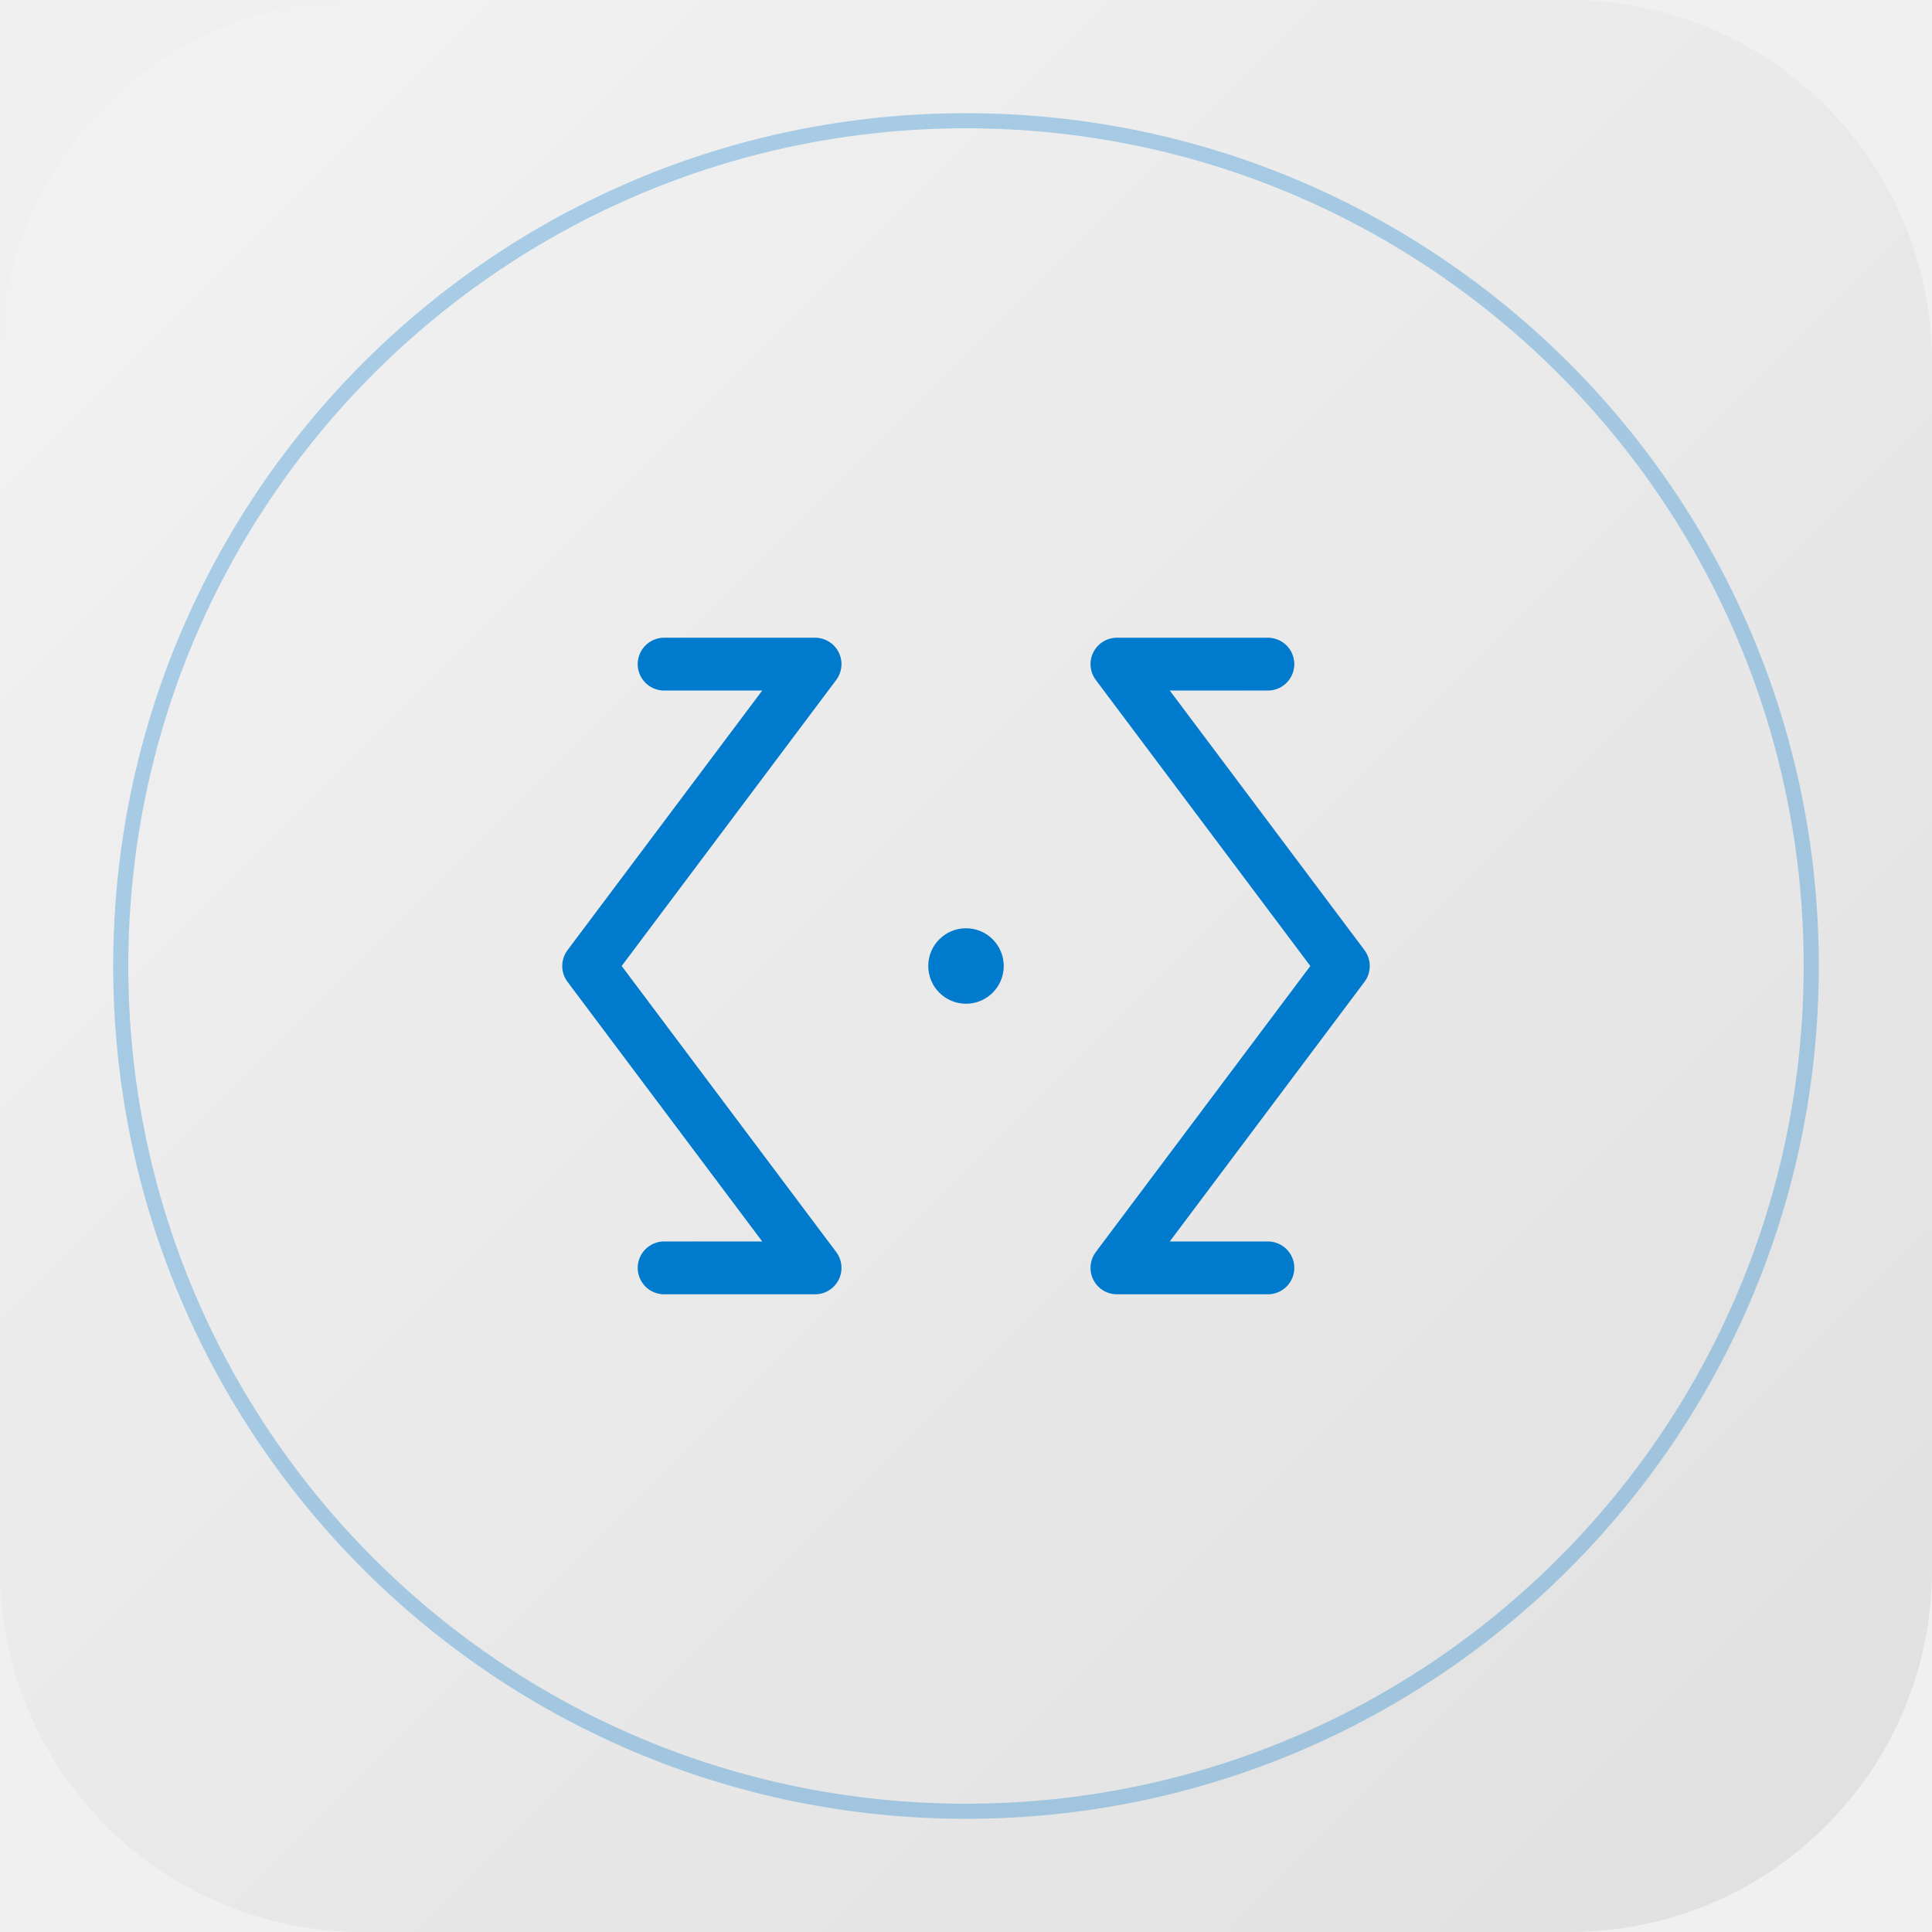
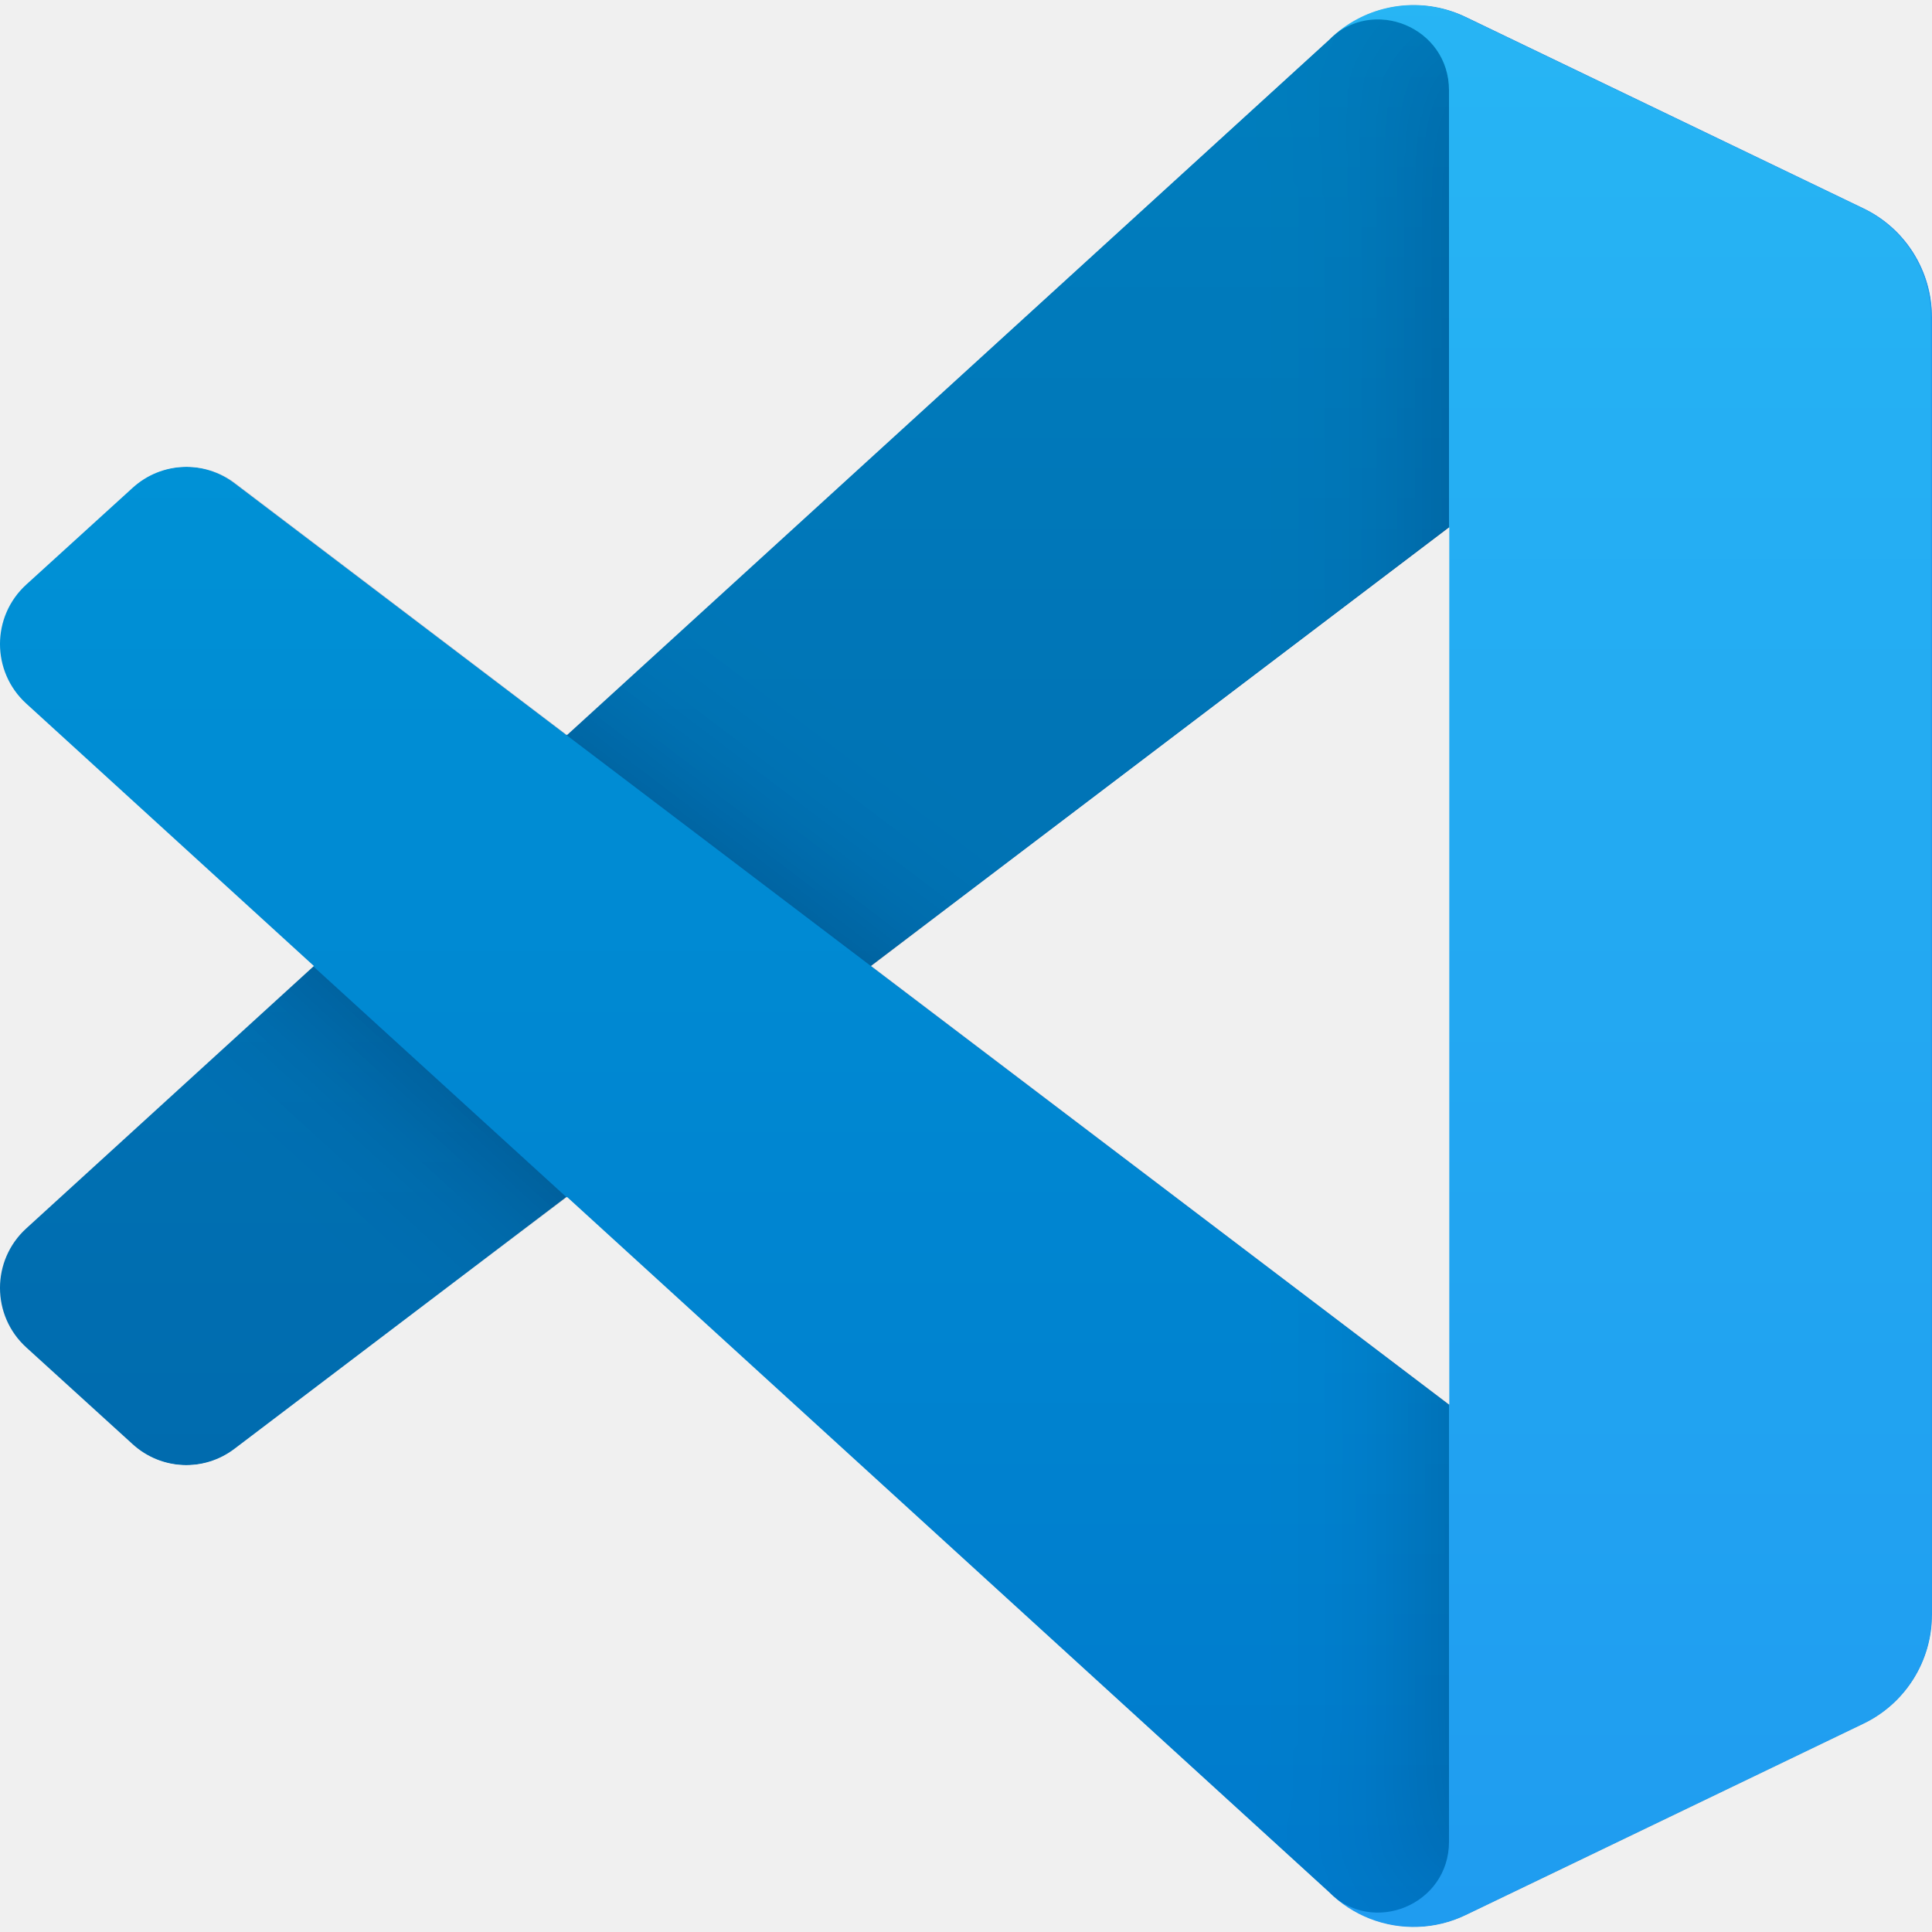
- <svg xmlns="http://www.w3.org/2000/svg" viewBox="0 0 128 128">
+ <svg xmlns="http://www.w3.org/2000/svg" viewBox="0 0 100 100" fill="none">
+   <mask id="mask0" mask-type="alpha" maskUnits="userSpaceOnUse" x="0" y="0" width="100" height="100">
+     <path fill-rule="evenodd" clip-rule="evenodd" d="M70.912 99.317C72.487 99.931 74.283 99.891 75.873 99.126L96.461 89.22C98.624 88.179 100 85.989 100 83.587V16.413C100 14.011 98.624 11.822 96.461 10.781L75.873 0.874C73.786 -0.13 71.345 0.116 69.513 1.447C69.252 1.637 69.003 1.849 68.769 2.083L29.355 38.041L12.187 25.01C10.589 23.797 8.354 23.896 6.869 25.246L1.363 30.255C-0.453 31.906 -0.455 34.763 1.359 36.417L16.247 50L1.359 63.583C-0.455 65.237 -0.453 68.094 1.363 69.745L6.869 74.754C8.354 76.104 10.589 76.204 12.187 74.99L29.355 61.959L68.769 97.917C69.392 98.541 70.125 99.01 70.912 99.317ZM75.015 27.299L45.109 50L75.015 72.701V27.299Z" fill="white" />
+   </mask>
+   <g mask="url(#mask0)">
+     <path d="M96.461 10.796L75.857 0.876C73.472 -0.273 70.622 0.212 68.75 2.083L1.299 63.583C-0.516 65.237 -0.514 68.094 1.303 69.745L6.813 74.754C8.298 76.104 10.535 76.204 12.134 74.99L93.361 13.37C96.086 11.303 100 13.246 100 16.667V16.427C100 14.027 98.625 11.838 96.461 10.796Z" fill="#0065A9" />
+     <g filter="url(#filter0_d)">
+       <path d="M96.461 89.204L75.857 99.124C73.472 100.273 70.622 99.788 68.75 97.917L1.299 36.417C-0.516 34.763 -0.514 31.906 1.303 30.255L6.813 25.246C8.298 23.896 10.535 23.796 12.134 25.009L93.361 86.63C96.086 88.697 100 86.754 100 83.333V83.573C100 85.974 98.625 88.162 96.461 89.204Z" fill="#007ACC" />
+     </g>
+     <g filter="url(#filter1_d)">
+       <path d="M75.858 99.126C73.472 100.274 70.622 99.788 68.75 97.917C71.056 100.223 75 98.59 75 95.328V4.672C75 1.41 71.056 -0.223 68.75 2.083C70.622 0.211 73.472 -0.274 75.858 0.874L96.459 10.781C98.623 11.822 100 14.011 100 16.413V83.587C100 85.989 98.623 88.179 96.459 89.22L75.858 99.126Z" fill="#1F9CF0" />
+     </g>
+     <g style="mix-blend-mode:overlay" opacity="0.25">
+       <path fill-rule="evenodd" clip-rule="evenodd" d="M70.851 99.317C72.426 99.931 74.222 99.891 75.812 99.126L96.4 89.22C98.563 88.179 99.939 85.989 99.939 83.587V16.413C99.939 14.011 98.564 11.822 96.4 10.781L75.812 0.874C73.725 -0.13 71.284 0.116 69.453 1.447C69.191 1.637 68.942 1.849 68.708 2.083L29.294 38.041L12.126 25.01C10.528 23.796 8.293 23.896 6.809 25.246L1.302 30.255C-0.513 31.906 -0.515 34.763 1.298 36.417L16.186 50L1.298 63.583C-0.515 65.237 -0.513 68.094 1.302 69.745L6.809 74.754C8.293 76.104 10.528 76.204 12.126 74.99L29.294 61.959L68.708 97.917C69.332 98.54 70.064 99.01 70.851 99.317ZM74.954 27.299L45.048 50L74.954 72.701V27.299Z" fill="url(#paint0_linear)" />
+     </g>
+   </g>
  <defs>
-     <linearGradient id="vscodeLightGradient" x1="0%" y1="0%" x2="100%" y2="100%">
-       <stop offset="0%" style="stop-color:#f3f3f3;stop-opacity:1" />
-       <stop offset="100%" style="stop-color:#e0e0e0;stop-opacity:1" />
+     <filter id="filter0_d" x="-8.394" y="15.829" width="116.727" height="92.246" filterUnits="userSpaceOnUse" color-interpolation-filters="sRGB">
+       <feFlood flood-opacity="0" result="BackgroundImageFix" />
+       <feColorMatrix in="SourceAlpha" type="matrix" values="0 0 0 0 0 0 0 0 0 0 0 0 0 0 0 0 0 0 127 0" />
+       <feOffset />
+       <feGaussianBlur stdDeviation="4.167" />
+       <feColorMatrix type="matrix" values="0 0 0 0 0 0 0 0 0 0 0 0 0 0 0 0 0 0 0.25 0" />
+       <feBlend mode="overlay" in2="BackgroundImageFix" result="effect1_dropShadow" />
+       <feBlend mode="normal" in="SourceGraphic" in2="effect1_dropShadow" result="shape" />
+     </filter>
+     <filter id="filter1_d" x="60.417" y="-8.076" width="47.917" height="116.151" filterUnits="userSpaceOnUse" color-interpolation-filters="sRGB">
+       <feFlood flood-opacity="0" result="BackgroundImageFix" />
+       <feColorMatrix in="SourceAlpha" type="matrix" values="0 0 0 0 0 0 0 0 0 0 0 0 0 0 0 0 0 0 127 0" />
+       <feOffset />
+       <feGaussianBlur stdDeviation="4.167" />
+       <feColorMatrix type="matrix" values="0 0 0 0 0 0 0 0 0 0 0 0 0 0 0 0 0 0 0.25 0" />
+       <feBlend mode="overlay" in2="BackgroundImageFix" result="effect1_dropShadow" />
+       <feBlend mode="normal" in="SourceGraphic" in2="effect1_dropShadow" result="shape" />
+     </filter>
+     <linearGradient id="paint0_linear" x1="49.939" y1="0.258" x2="49.939" y2="99.742" gradientUnits="userSpaceOnUse">
+       <stop stop-color="white" />
+       <stop offset="1" stop-color="white" stop-opacity="0" />
    </linearGradient>
  </defs>
-   <rect width="128" height="128" fill="url(#vscodeLightGradient)" rx="24" />
-   <circle cx="64" cy="64" r="56" fill="none" stroke="#007acc" stroke-width="1" opacity="0.3" />
-   <g transform="translate(64, 64)">
-     <path d="M -20 -20 L -10 -20 L -25 0 L -10 20 L -20 20" fill="none" stroke="#007acc" stroke-width="3.5" stroke-linecap="round" stroke-linejoin="round" />
-     <path d="M 20 -20 L 10 -20 L 25 0 L 10 20 L 20 20" fill="none" stroke="#007acc" stroke-width="3.5" stroke-linecap="round" stroke-linejoin="round" />
-     <circle cx="0" cy="0" r="2.5" fill="#007acc" />
-   </g>
</svg>
